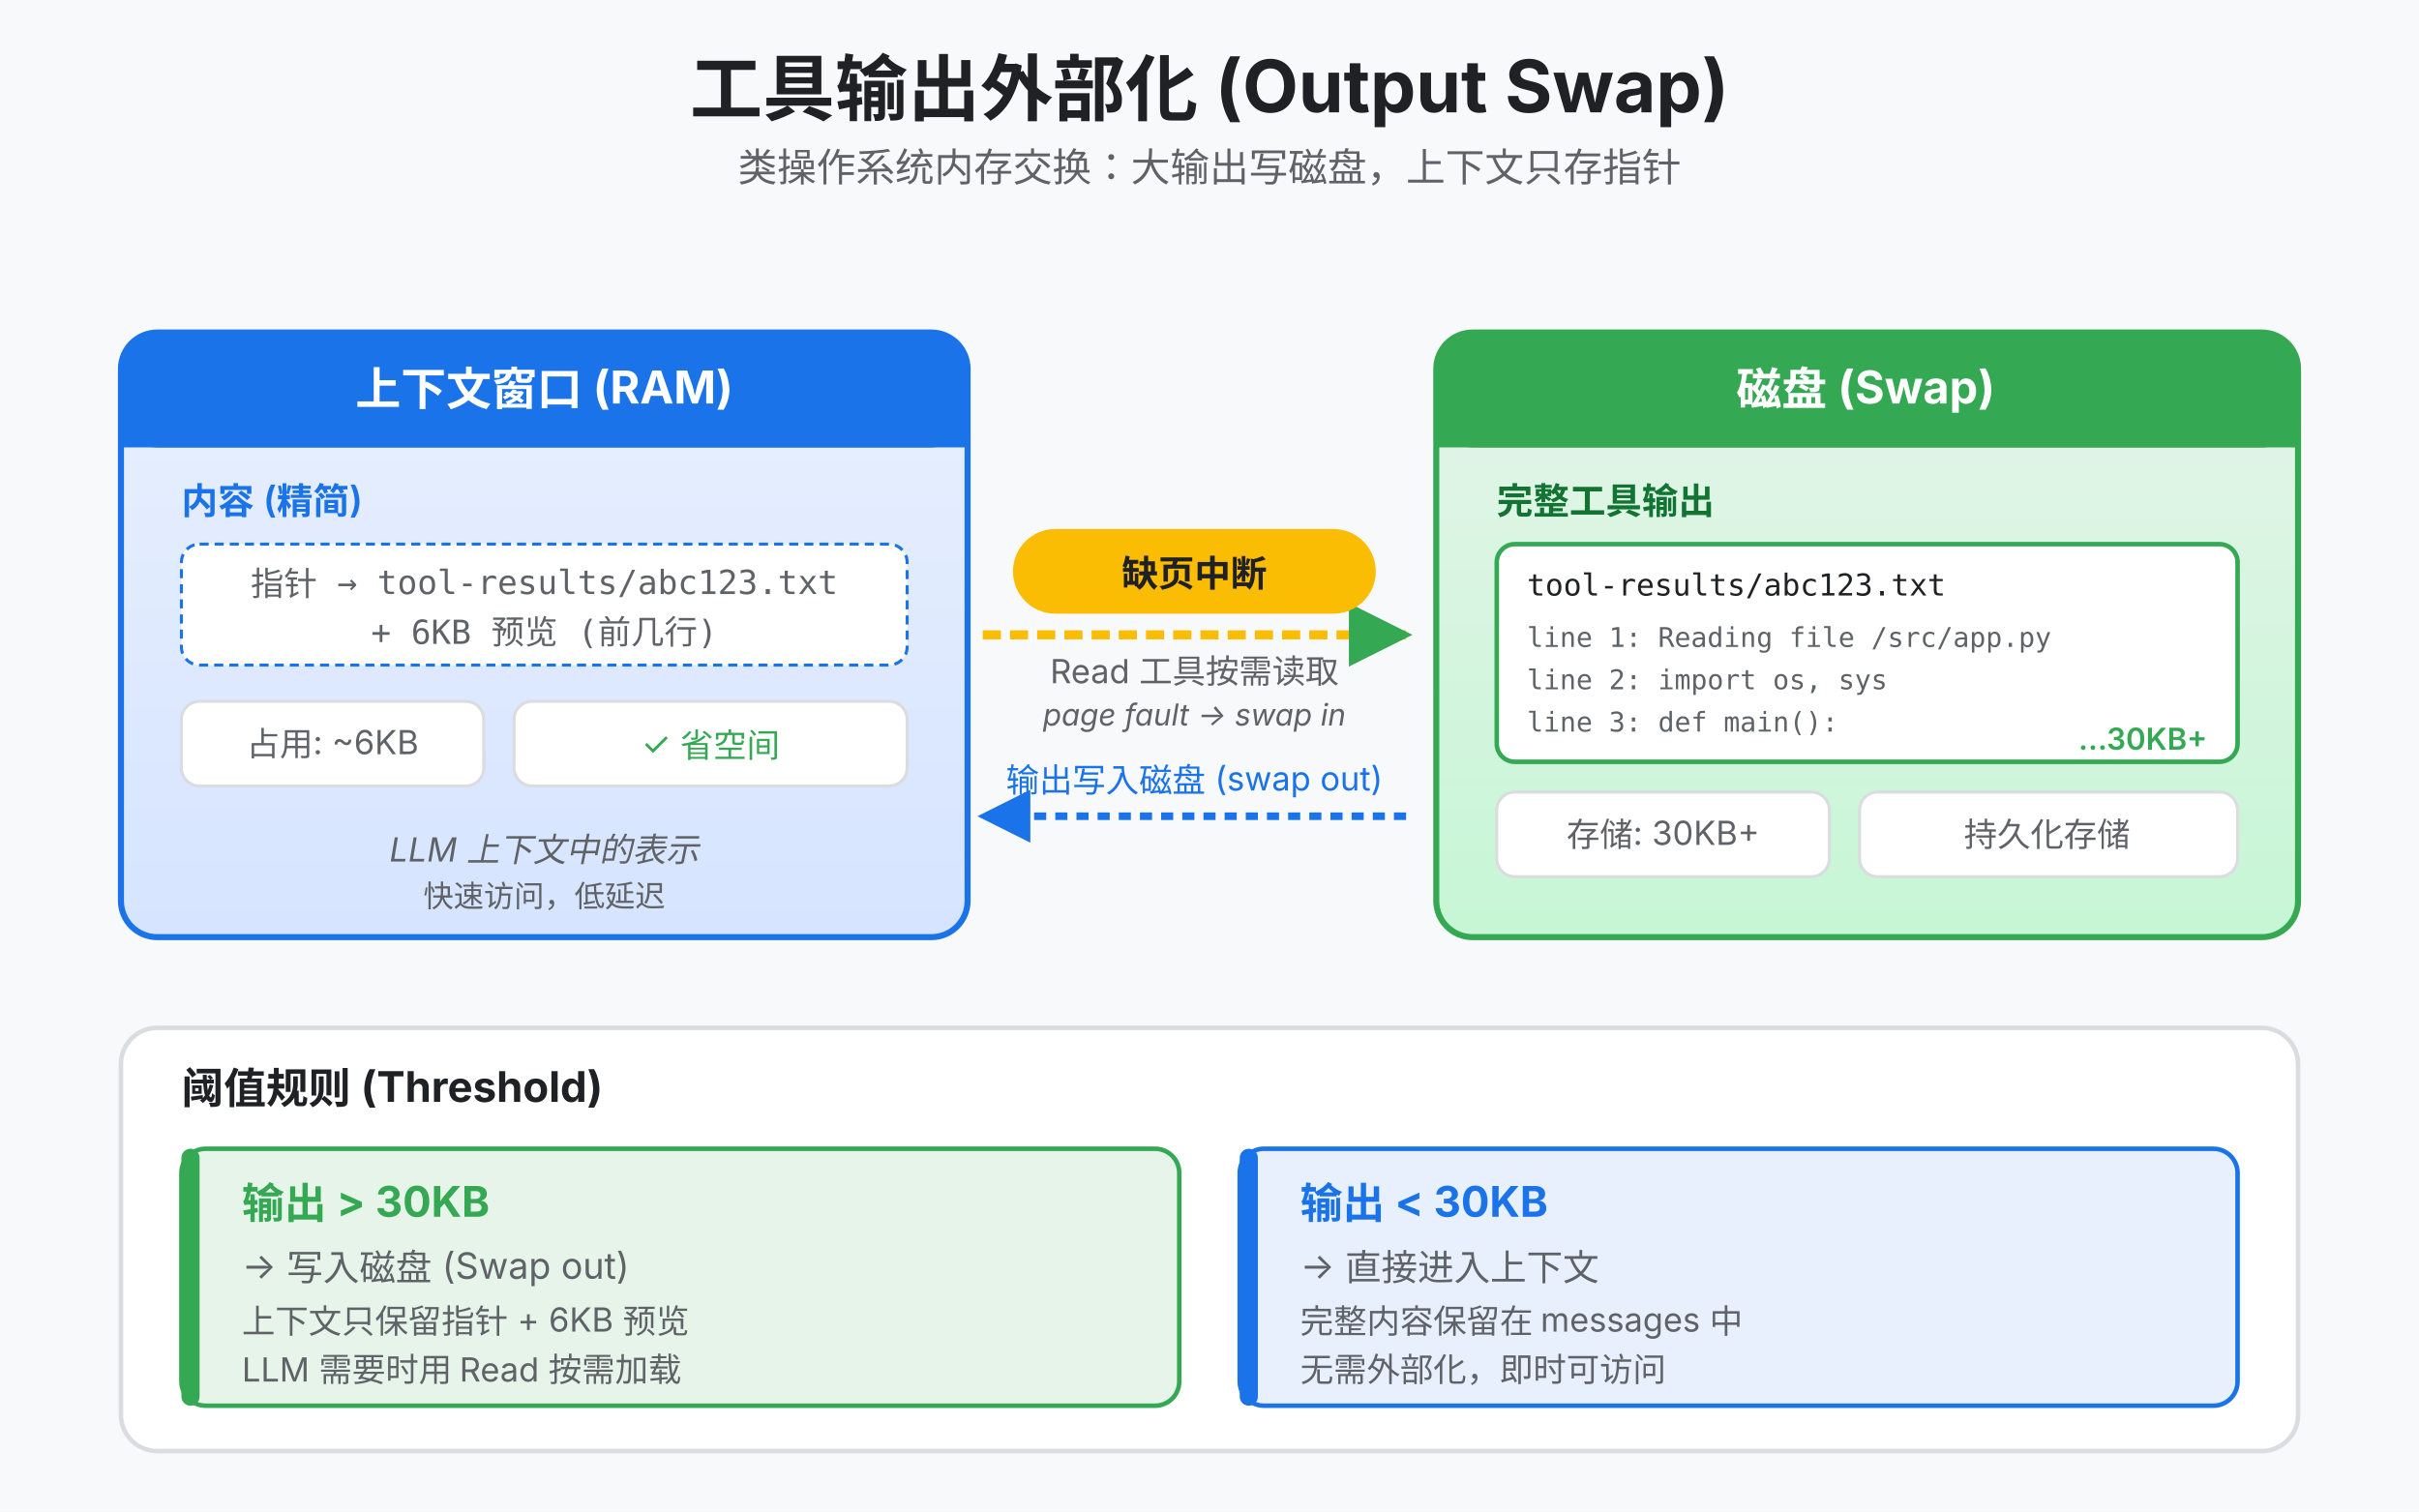
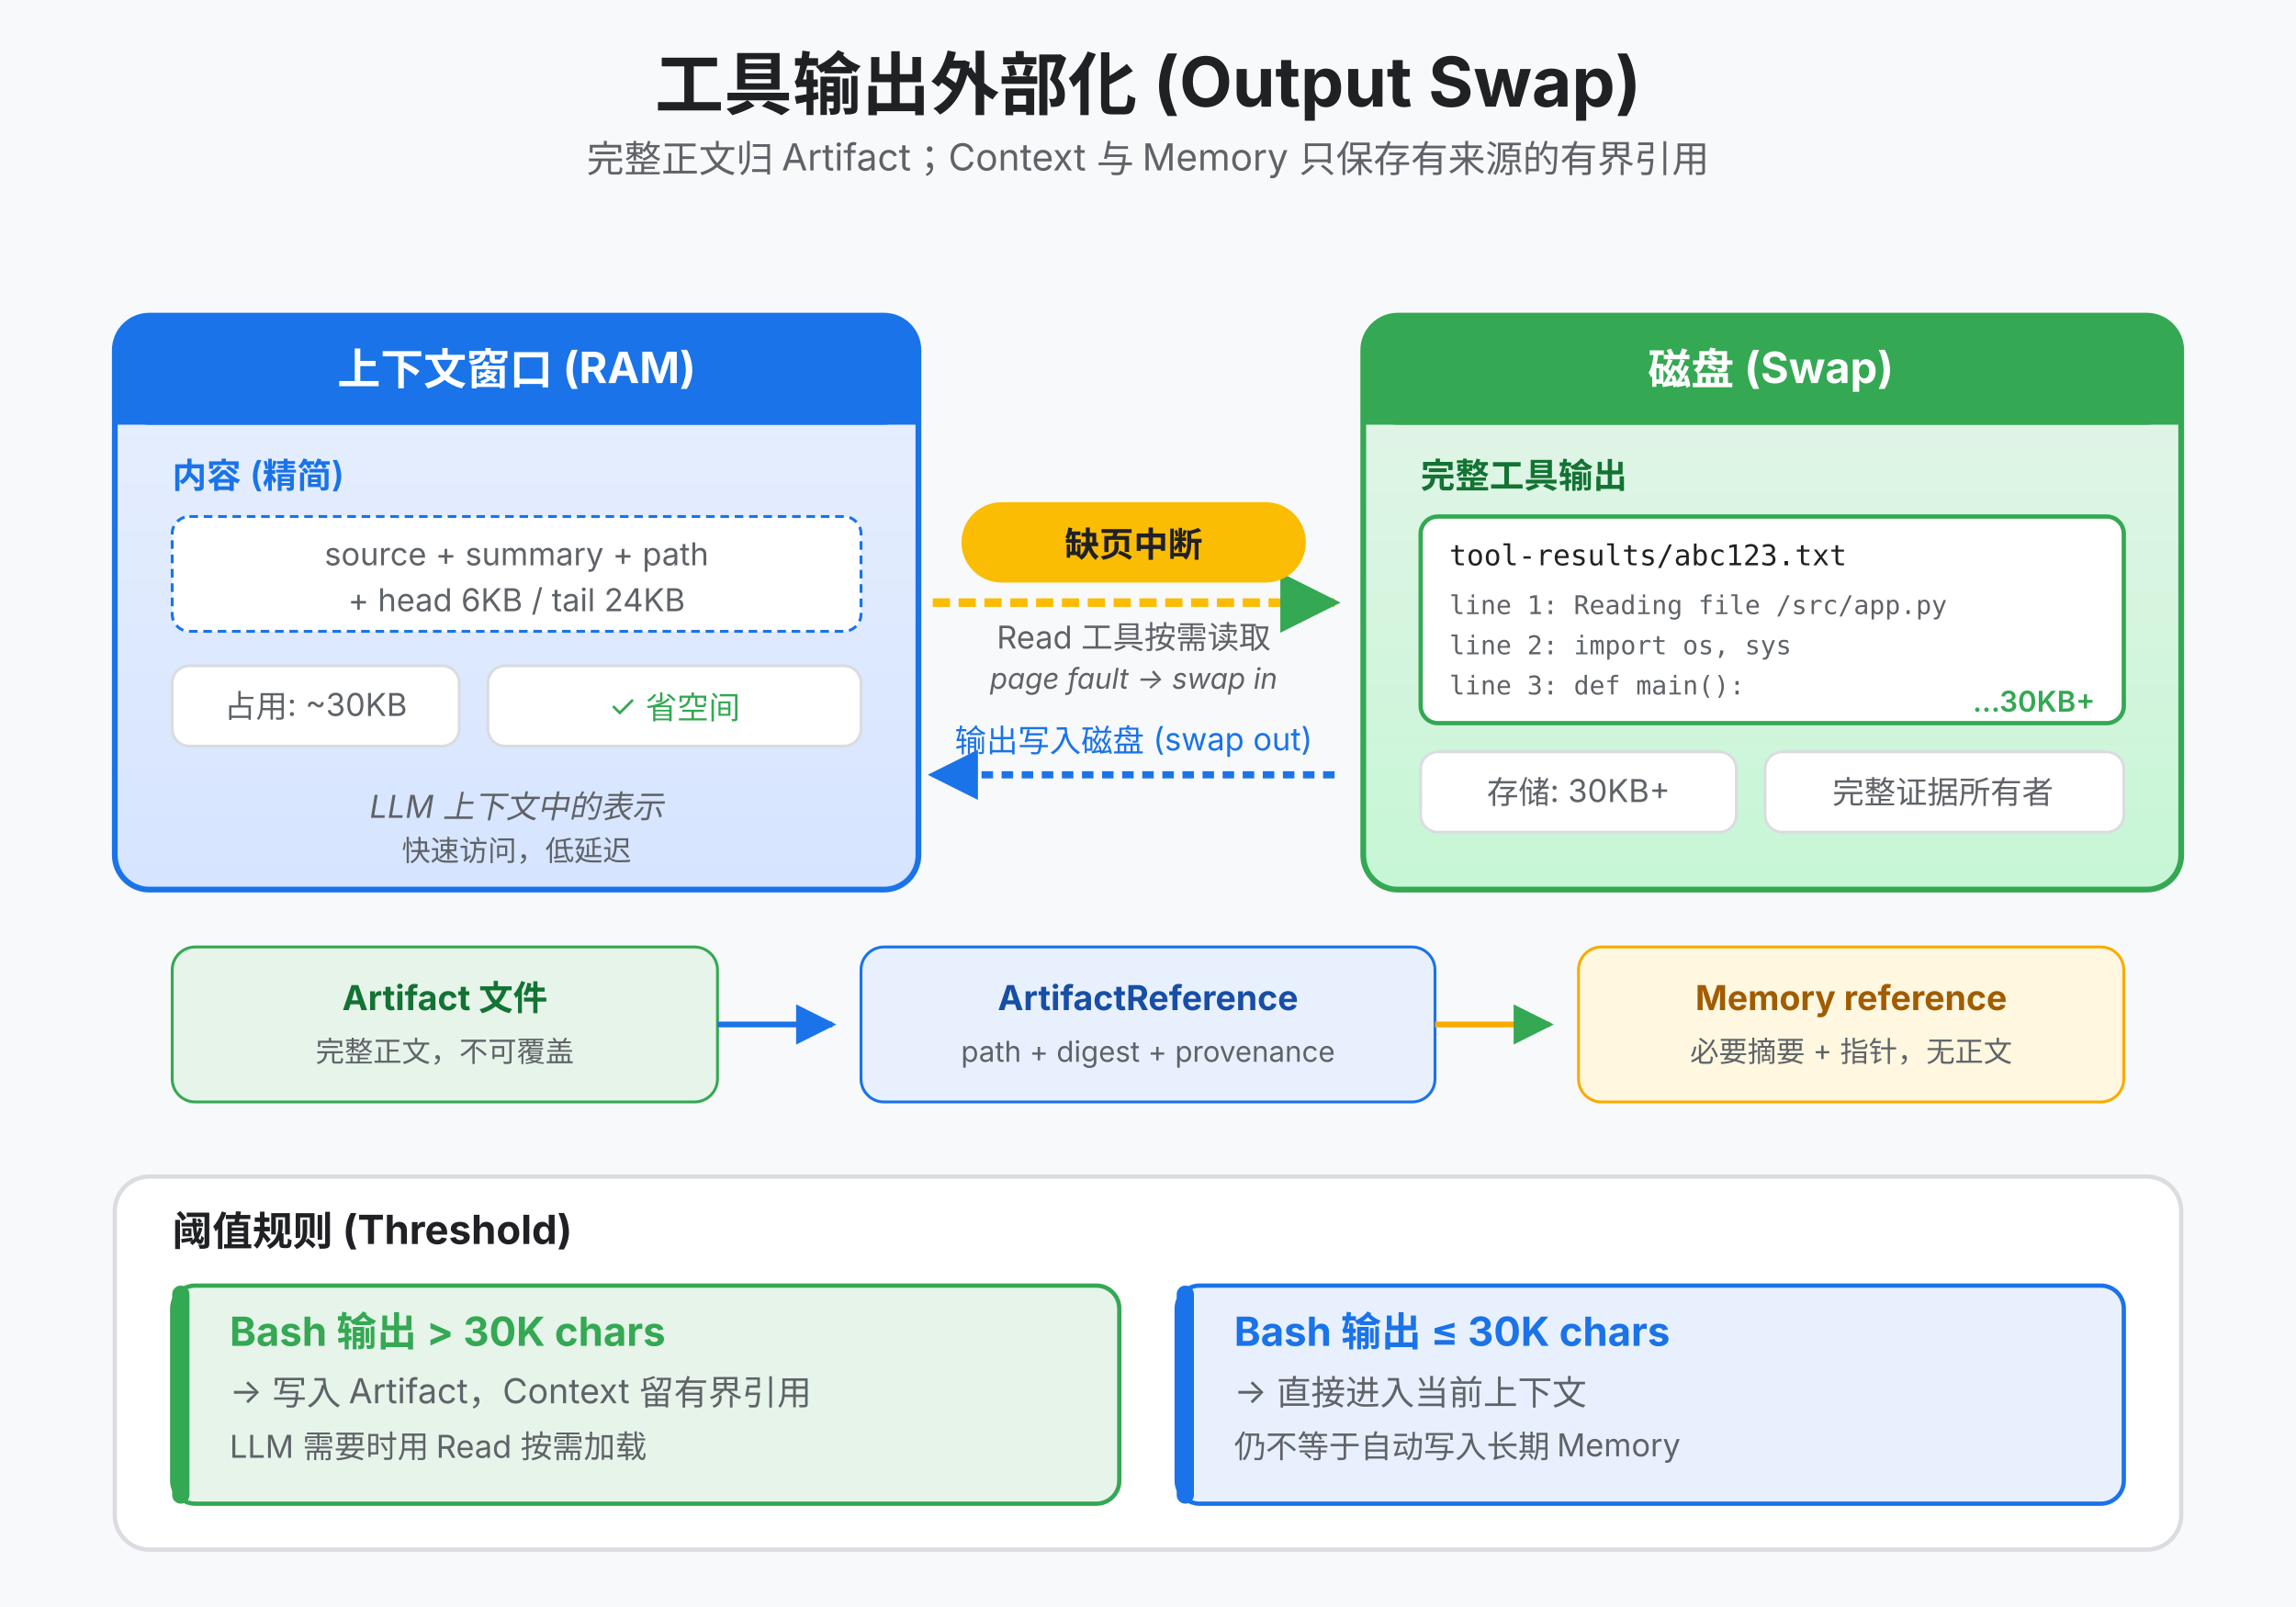
- <svg xmlns="http://www.w3.org/2000/svg" viewBox="0 0 800 500" font-family="-apple-system, BlinkMacSystemFont, 'Segoe UI', 'PingFang SC', 'Microsoft YaHei', sans-serif">
+ <svg xmlns="http://www.w3.org/2000/svg" viewBox="0 0 800 560" font-family="-apple-system, BlinkMacSystemFont, 'Segoe UI', 'PingFang SC', 'Microsoft YaHei', sans-serif">
  <defs>
    <marker id="arrow-blue" viewBox="0 0 10 10" refX="9" refY="5" markerWidth="7" markerHeight="7" orient="auto">
      <path d="M0,0 L10,5 L0,10 Z" fill="#1a73e8" />
    </marker>
    <marker id="arrow-green" viewBox="0 0 10 10" refX="9" refY="5" markerWidth="7" markerHeight="7" orient="auto">
      <path d="M0,0 L10,5 L0,10 Z" fill="#34a853" />
    </marker>
    <marker id="arrow-red" viewBox="0 0 10 10" refX="9" refY="5" markerWidth="7" markerHeight="7" orient="auto">
      <path d="M0,0 L10,5 L0,10 Z" fill="#ea4335" />
    </marker>
    <linearGradient id="ram-grad" x1="0" y1="0" x2="0" y2="1">
      <stop offset="0%" stop-color="#e8f0fe" />
      <stop offset="100%" stop-color="#d6e4ff" />
    </linearGradient>
    <linearGradient id="disk-grad" x1="0" y1="0" x2="0" y2="1">
      <stop offset="0%" stop-color="#e6f4ea" />
      <stop offset="100%" stop-color="#c6f6d5" />
    </linearGradient>
  </defs>
-   <rect width="800" height="500" fill="#f8f9fa" />
+   <rect width="800" height="560" fill="#f8f9fa" />
  <text x="400" y="38" text-anchor="middle" font-size="24" font-weight="700" fill="#202124">工具输出外部化 (Output Swap)</text>
-   <text x="400" y="60" text-anchor="middle" font-size="13" fill="#5f6368">类操作系统内存交换：大输出写磁盘，上下文只存指针</text>
+   <text x="400" y="60" text-anchor="middle" font-size="13" fill="#5f6368">完整正文归 Artifact；Context 与 Memory 只保存有来源的有界引用</text>
  <rect x="40" y="110" width="280" height="200" rx="12" fill="url(#ram-grad)" stroke="#1a73e8" stroke-width="2" />
  <rect x="40" y="110" width="280" height="38" rx="12" fill="#1a73e8" />
  <rect x="40" y="130" width="280" height="18" fill="#1a73e8" />
  <text x="180" y="134" text-anchor="middle" font-size="15" font-weight="700" fill="#ffffff">上下文窗口 (RAM)</text>
  <text x="60" y="170" font-size="12" font-weight="600" fill="#1a73e8">内容 (精简)</text>
  <rect x="60" y="180" width="240" height="40" rx="6" fill="#ffffff" stroke="#1a73e8" stroke-width="1" stroke-dasharray="3 2" />
-   <text x="180" y="197" text-anchor="middle" font-size="11" fill="#5f6368" font-family="monospace">指针 → tool-results/abc123.txt</text>
-   <text x="180" y="213" text-anchor="middle" font-size="11" fill="#5f6368" font-family="monospace">+ 6KB 预览 (前几行)</text>
+   <text x="180" y="197" text-anchor="middle" font-size="11" fill="#5f6368">source + summary + path</text>
+   <text x="180" y="213" text-anchor="middle" font-size="11" fill="#5f6368">+ head 6KB / tail 24KB</text>
  <rect x="60" y="232" width="100" height="28" rx="6" fill="#ffffff" stroke="#dadce0" />
-   <text x="110" y="250" text-anchor="middle" font-size="11" fill="#5f6368">占用: ~6KB</text>
+   <text x="110" y="250" text-anchor="middle" font-size="11" fill="#5f6368">占用: ~30KB</text>
  <rect x="170" y="232" width="130" height="28" rx="6" fill="#ffffff" stroke="#dadce0" />
  <text x="235" y="250" text-anchor="middle" font-size="11" fill="#34a853">✓ 省空间</text>
  <text x="180" y="285" text-anchor="middle" font-size="11" fill="#5f6368" font-style="italic">LLM 上下文中的表示</text>
  <text x="180" y="300" text-anchor="middle" font-size="10" fill="#5f6368">快速访问，低延迟</text>
  <path d="M 325 210 L 465 210" fill="none" stroke="#fbbc04" stroke-width="3" stroke-dasharray="6 3" marker-end="url(#arrow-green)" />
  <rect x="335" y="175" width="120" height="28" rx="14" fill="#fbbc04" />
  <text x="395" y="194" text-anchor="middle" font-size="12" font-weight="600" fill="#202124">缺页中断</text>
  <text x="395" y="226" text-anchor="middle" font-size="11" fill="#5f6368">Read 工具按需读取</text>
  <text x="395" y="240" text-anchor="middle" font-size="10" fill="#5f6368" font-style="italic">page fault → swap in</text>
  <path d="M 465 270 L 325 270" fill="none" stroke="#1a73e8" stroke-width="2.5" stroke-dasharray="4 3" marker-end="url(#arrow-blue)" />
  <text x="395" y="262" text-anchor="middle" font-size="11" fill="#1a73e8">输出写入磁盘 (swap out)</text>
  <rect x="475" y="110" width="285" height="200" rx="12" fill="url(#disk-grad)" stroke="#34a853" stroke-width="2" />
  <rect x="475" y="110" width="285" height="38" rx="12" fill="#34a853" />
  <rect x="475" y="130" width="285" height="18" fill="#34a853" />
  <text x="617" y="134" text-anchor="middle" font-size="15" font-weight="700" fill="#ffffff">磁盘 (Swap)</text>
  <text x="495" y="170" font-size="12" font-weight="600" fill="#137333">完整工具输出</text>
  <rect x="495" y="180" width="245" height="72" rx="6" fill="#ffffff" stroke="#34a853" stroke-width="1.5" />
  <text x="505" y="197" font-size="10" fill="#202124" font-family="monospace">tool-results/abc123.txt</text>
  <text x="505" y="214" font-size="9" fill="#5f6368" font-family="monospace">line 1: Reading file /src/app.py</text>
  <text x="505" y="228" font-size="9" fill="#5f6368" font-family="monospace">line 2: import os, sys</text>
  <text x="505" y="242" font-size="9" fill="#5f6368" font-family="monospace">line 3: def main():</text>
  <text x="730" y="248" text-anchor="end" font-size="10" fill="#34a853" font-weight="600">...30KB+</text>
  <rect x="495" y="262" width="110" height="28" rx="6" fill="#ffffff" stroke="#dadce0" />
  <text x="550" y="280" text-anchor="middle" font-size="11" fill="#5f6368">存储: 30KB+</text>
  <rect x="615" y="262" width="125" height="28" rx="6" fill="#ffffff" stroke="#dadce0" />
-   <text x="677" y="280" text-anchor="middle" font-size="11" fill="#5f6368">持久化存储</text>
-   <rect x="40" y="340" width="720" height="140" rx="12" fill="#ffffff" stroke="#dadce0" stroke-width="1.5" />
-   <text x="60" y="365" font-size="14" font-weight="700" fill="#202124">阈值规则 (Threshold)</text>
-   <rect x="60" y="380" width="330" height="85" rx="8" fill="#e6f4ea" stroke="#34a853" stroke-width="1.5" />
-   <rect x="60" y="380" width="6" height="85" rx="3" fill="#34a853" />
-   <text x="80" y="403" font-size="14" font-weight="700" fill="#34a853">输出 &gt; 30KB</text>
-   <text x="80" y="423" font-size="12" fill="#5f6368">→ 写入磁盘 (Swap out)</text>
-   <text x="80" y="441" font-size="11" fill="#5f6368">上下文只保留指针 + 6KB 预览</text>
-   <text x="80" y="457" font-size="11" fill="#5f6368">LLM 需要时用 Read 按需加载</text>
-   <rect x="410" y="380" width="330" height="85" rx="8" fill="#e8f0fe" stroke="#1a73e8" stroke-width="1.5" />
-   <rect x="410" y="380" width="6" height="85" rx="3" fill="#1a73e8" />
-   <text x="430" y="403" font-size="14" font-weight="700" fill="#1a73e8">输出 &lt; 30KB</text>
-   <text x="430" y="423" font-size="12" fill="#5f6368">→ 直接进入上下文</text>
-   <text x="430" y="441" font-size="11" fill="#5f6368">完整内容保留在 messages 中</text>
-   <text x="430" y="457" font-size="11" fill="#5f6368">无需外部化，即时可访问</text>
+   <text x="677" y="280" text-anchor="middle" font-size="11" fill="#5f6368">完整证据所有者</text>
+   <rect x="60" y="330" width="190" height="54" rx="8" fill="#e6f4ea" stroke="#34a853" />
+   <text x="155" y="352" text-anchor="middle" font-size="12" font-weight="700" fill="#137333">Artifact 文件</text>
+   <text x="155" y="370" text-anchor="middle" font-size="10" fill="#5f6368">完整正文，不可覆盖</text>
+   <line x1="250" y1="357" x2="290" y2="357" stroke="#1a73e8" stroke-width="2" marker-end="url(#arrow-blue)" />
+   <rect x="300" y="330" width="200" height="54" rx="8" fill="#e8f0fe" stroke="#1a73e8" />
+   <text x="400" y="352" text-anchor="middle" font-size="12" font-weight="700" fill="#174ea6">ArtifactReference</text>
+   <text x="400" y="370" text-anchor="middle" font-size="10" fill="#5f6368">path + digest + provenance</text>
+   <line x1="500" y1="357" x2="540" y2="357" stroke="#f9ab00" stroke-width="2" marker-end="url(#arrow-green)" />
+   <rect x="550" y="330" width="190" height="54" rx="8" fill="#fff7e0" stroke="#f9ab00" />
+   <text x="645" y="352" text-anchor="middle" font-size="12" font-weight="700" fill="#a15c00">Memory reference</text>
+   <text x="645" y="370" text-anchor="middle" font-size="10" fill="#5f6368">必要摘要 + 指针，无正文</text>
+   <rect x="40" y="410" width="720" height="130" rx="12" fill="#ffffff" stroke="#dadce0" stroke-width="1.5" />
+   <text x="60" y="434" font-size="14" font-weight="700" fill="#202124">阈值规则 (Threshold)</text>
+   <rect x="60" y="448" width="330" height="76" rx="8" fill="#e6f4ea" stroke="#34a853" stroke-width="1.5" />
+   <rect x="60" y="448" width="6" height="76" rx="3" fill="#34a853" />
+   <text x="80" y="469" font-size="14" font-weight="700" fill="#34a853">Bash 输出 &gt; 30K chars</text>
+   <text x="80" y="489" font-size="12" fill="#5f6368">→ 写入 Artifact，Context 留有界引用</text>
+   <text x="80" y="508" font-size="11" fill="#5f6368">LLM 需要时用 Read 按需加载</text>
+   <rect x="410" y="448" width="330" height="76" rx="8" fill="#e8f0fe" stroke="#1a73e8" stroke-width="1.5" />
+   <rect x="410" y="448" width="6" height="76" rx="3" fill="#1a73e8" />
+   <text x="430" y="469" font-size="14" font-weight="700" fill="#1a73e8">Bash 输出 ≤ 30K chars</text>
+   <text x="430" y="489" font-size="12" fill="#5f6368">→ 直接进入当前上下文</text>
+   <text x="430" y="508" font-size="11" fill="#5f6368">仍不等于自动写入长期 Memory</text>
</svg>
